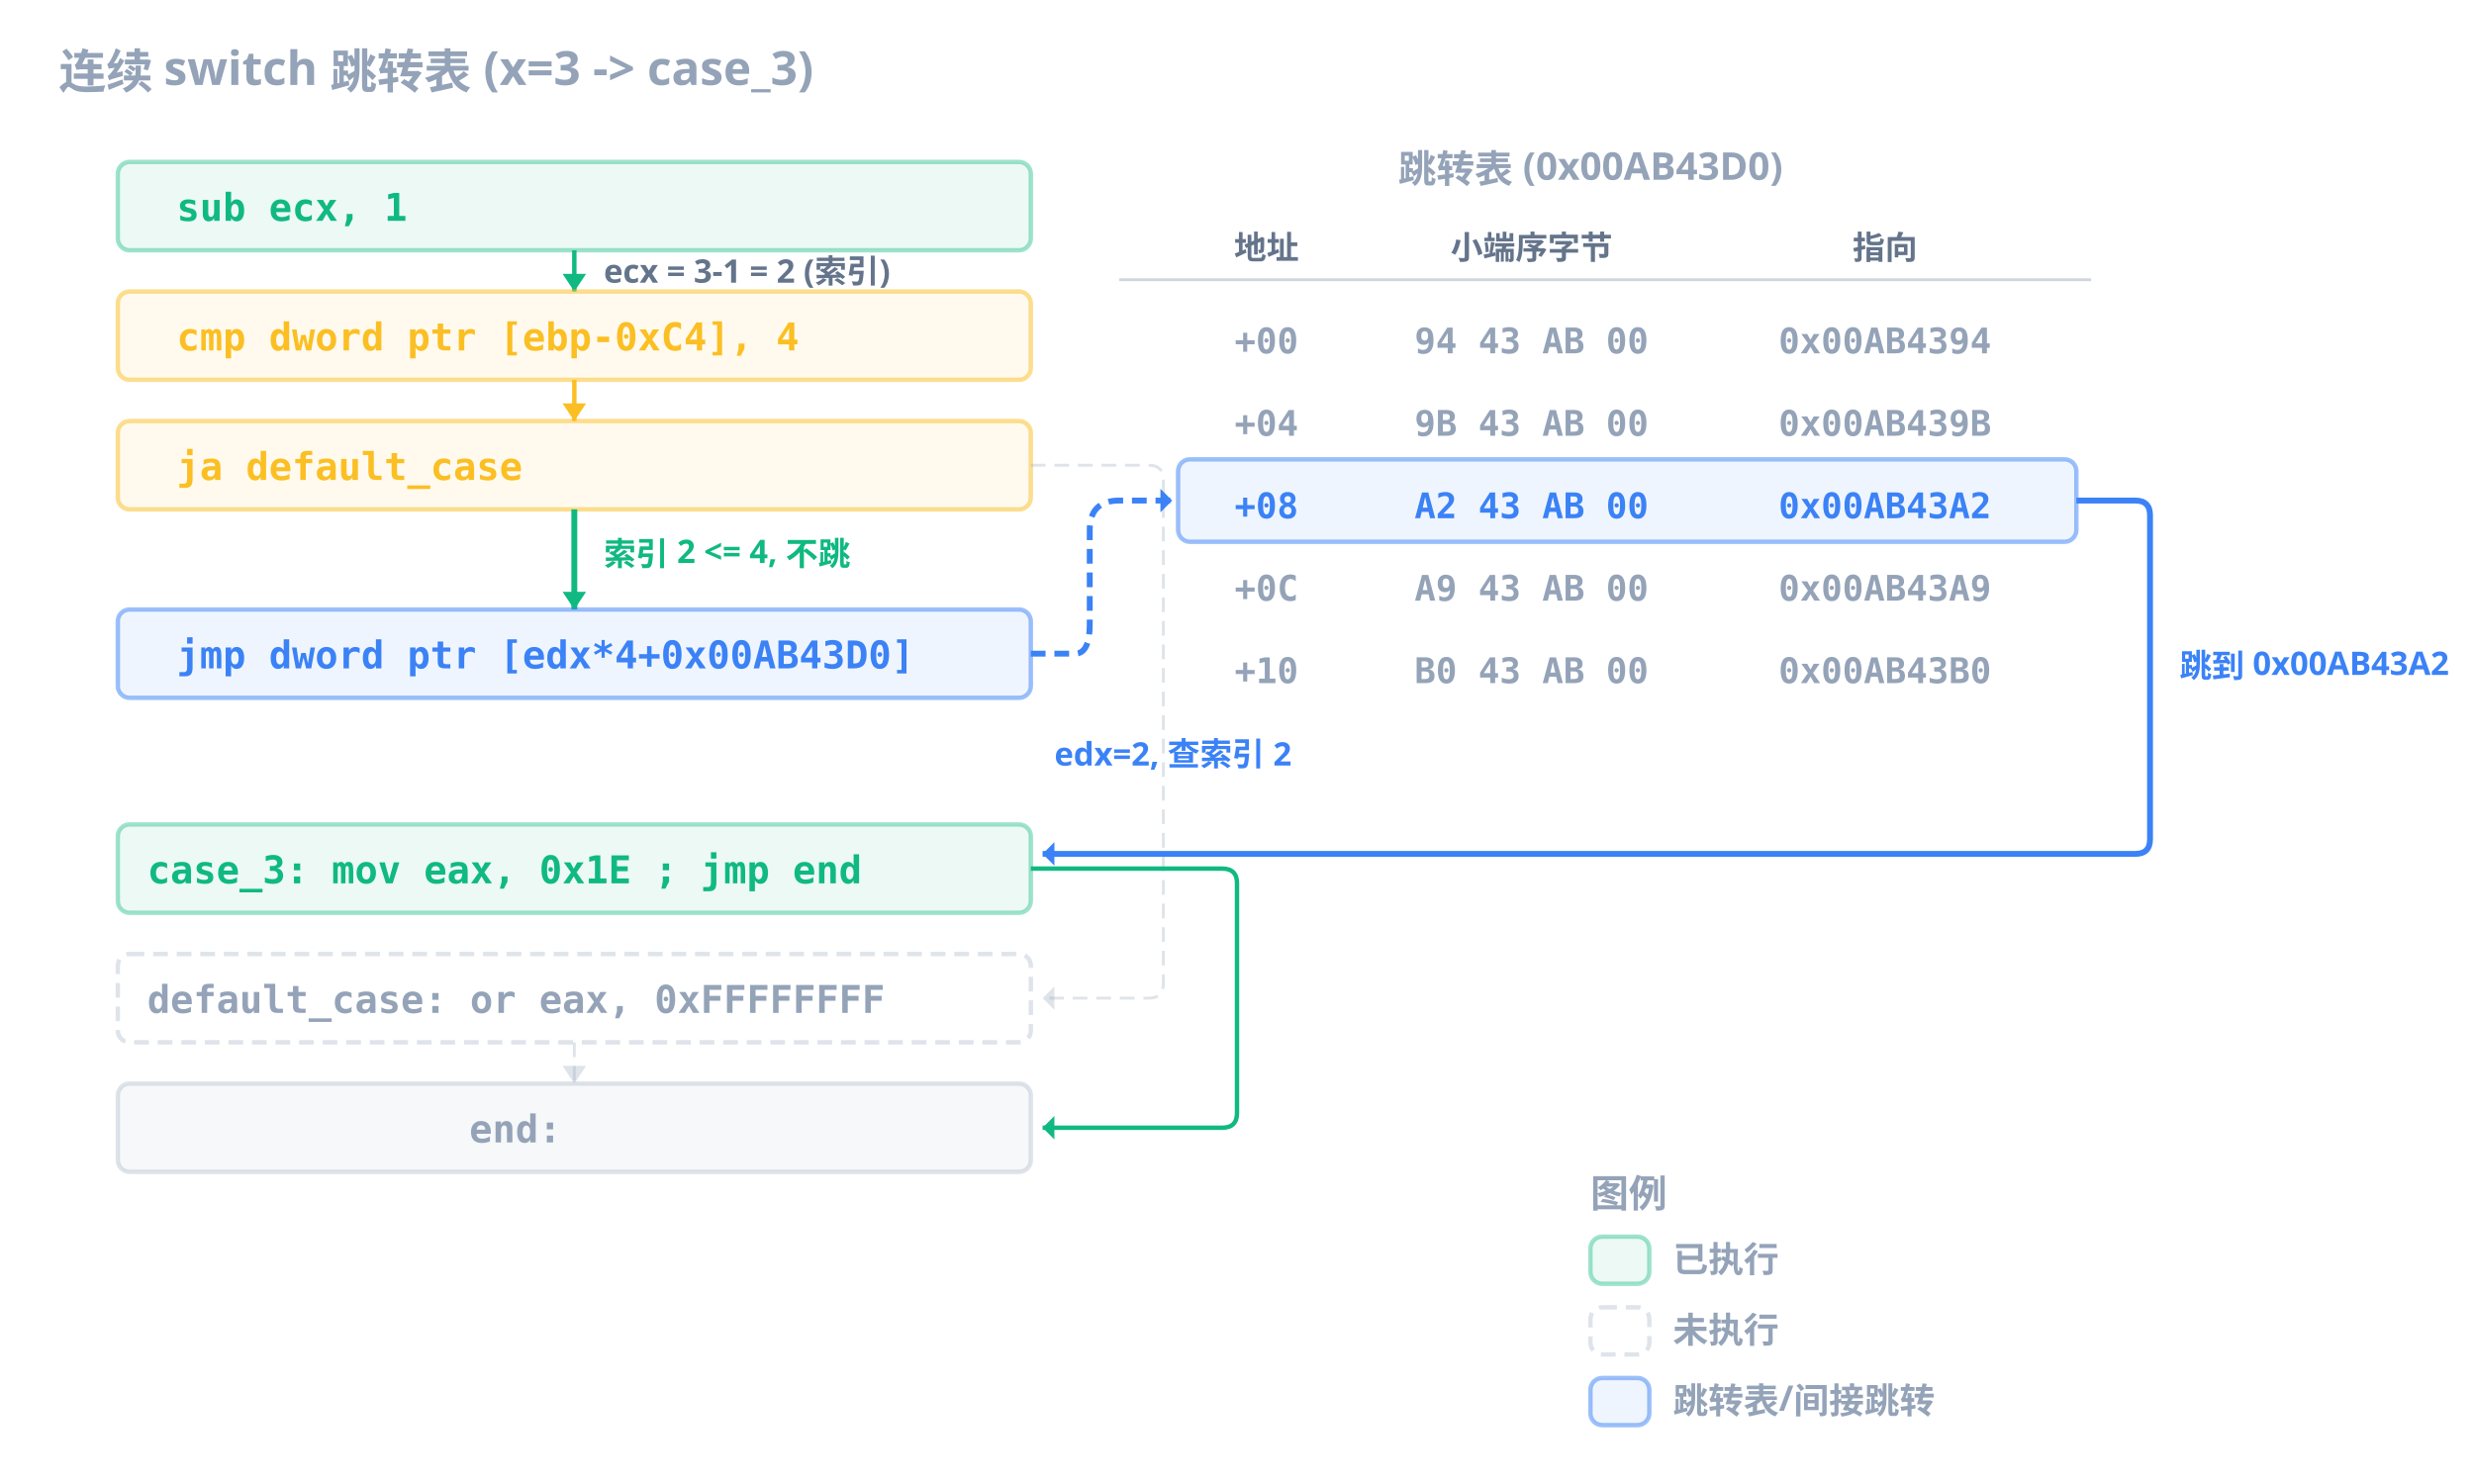
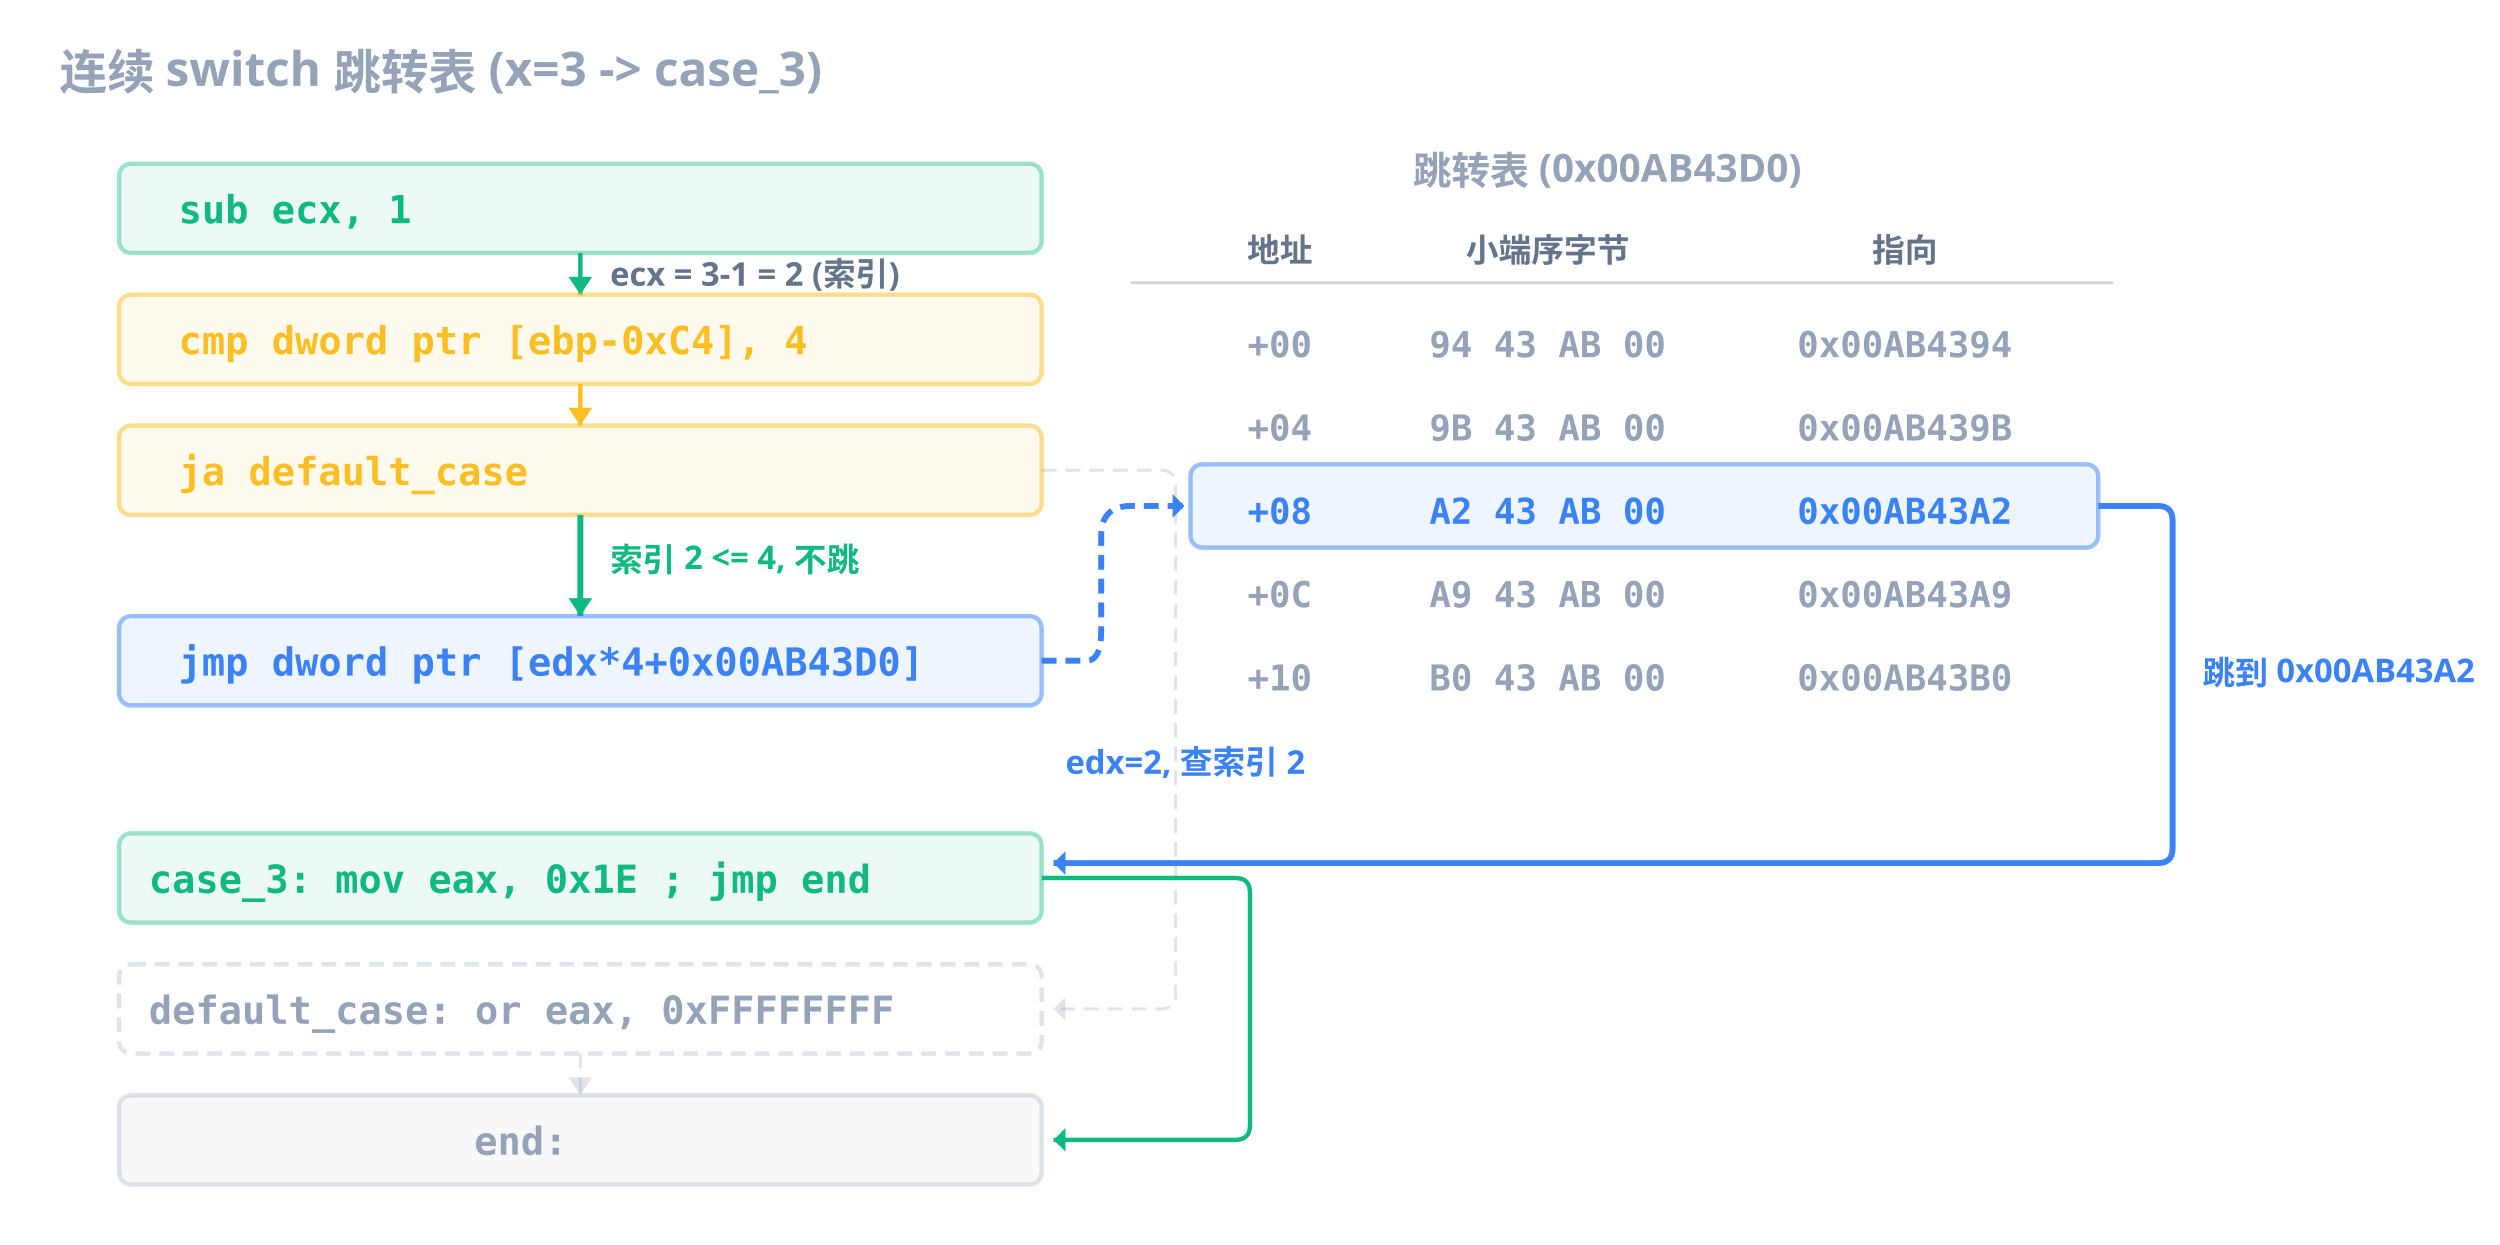
- <svg xmlns="http://www.w3.org/2000/svg" viewBox="0 0 840 504" width="100%" height="100%" font-family="'Noto Sans SC','Microsoft YaHei','PingFang SC','Hiragino Sans GB',sans-serif" font-size="14">
+ <svg xmlns="http://www.w3.org/2000/svg" viewBox="0 0 840 418" width="100%" height="100%" font-family="'Noto Sans SC','Microsoft YaHei','PingFang SC','Hiragino Sans GB',sans-serif" font-size="14">
  <text x="20" y="30" font-size="16" font-weight="bold" fill="#94a3b8">连续 switch 跳转表 (x=3 -&gt; case_3)</text>
  <g transform="translate(40, 55)">
    <rect x="0" y="0" width="310" height="30" rx="4" fill="#10b981" fill-opacity="0.08" stroke="#10b981" stroke-opacity="0.4" stroke-width="1.5" />
    <text x="20" y="20" font-family="monospace" font-size="13" font-weight="bold" fill="#10b981">sub ecx, 1</text>
  </g>
  <line x1="195" y1="85" x2="195" y2="99" stroke="#10b981" stroke-width="1.5" />
  <polygon points="191,93 195,99 199,93" fill="#10b981" />
  <text x="205" y="96" font-size="11" font-weight="bold" fill="#64748b">ecx = 3-1 = 2 (索引)</text>
  <g transform="translate(40, 99)">
    <rect x="0" y="0" width="310" height="30" rx="4" fill="#fbbf24" fill-opacity="0.08" stroke="#fbbf24" stroke-opacity="0.5" stroke-width="1.5" />
    <text x="20" y="20" font-family="monospace" font-size="13" font-weight="bold" fill="#fbbf24">cmp dword ptr [ebp-0xC4], 4</text>
  </g>
  <line x1="195" y1="129" x2="195" y2="143" stroke="#fbbf24" stroke-width="1.5" />
  <polygon points="191,137 195,143 199,137" fill="#fbbf24" />
  <g transform="translate(40, 143)">
    <rect x="0" y="0" width="310" height="30" rx="4" fill="#fbbf24" fill-opacity="0.08" stroke="#fbbf24" stroke-opacity="0.5" stroke-width="1.5" />
    <text x="20" y="20" font-family="monospace" font-size="13" font-weight="bold" fill="#fbbf24">ja default_case</text>
  </g>
  <line x1="195" y1="173" x2="195" y2="207" stroke="#10b981" stroke-width="2" />
  <polygon points="191,201 195,207 199,201" fill="#10b981" />
  <text x="205" y="192" font-size="11" font-weight="bold" fill="#10b981">索引 2 &lt;= 4, 不跳</text>
  <path d="M 350 158 L 390 158 Q 395 158 395 163 L 395 334 Q 395 339 390 339 L 354 339" fill="none" stroke="#94a3b8" stroke-opacity="0.3" stroke-width="1" stroke-dasharray="5,3" />
  <polygon points="358,335 354,339 358,343" fill="#94a3b8" fill-opacity="0.3" />
  <g transform="translate(40, 207)">
    <rect x="0" y="0" width="310" height="30" rx="4" fill="#3b82f6" fill-opacity="0.08" stroke="#3b82f6" stroke-opacity="0.5" stroke-width="1.5" />
    <text x="20" y="20" font-family="monospace" font-size="13" font-weight="bold" fill="#3b82f6">jmp dword ptr [edx*4+0x00AB43D0]</text>
  </g>
  <text x="540" y="62" font-size="13" font-weight="bold" text-anchor="middle" fill="#94a3b8">跳转表 (0x00AB43D0)</text>
  <text x="430" y="88" font-size="11" font-weight="bold" text-anchor="middle" fill="#64748b">地址</text>
  <text x="520" y="88" font-size="11" font-weight="bold" text-anchor="middle" fill="#64748b">小端序字节</text>
  <text x="640" y="88" font-size="11" font-weight="bold" text-anchor="middle" fill="#64748b">指向</text>
  <line x1="380" y1="95" x2="710" y2="95" stroke="#64748b" stroke-opacity="0.3" stroke-width="1" />
  <text x="430" y="120" font-family="monospace" font-size="12" font-weight="bold" text-anchor="middle" fill="#94a3b8">+00</text>
  <text x="520" y="120" font-family="monospace" font-size="12" font-weight="bold" text-anchor="middle" fill="#94a3b8">94 43 AB 00</text>
  <text x="640" y="120" font-family="monospace" font-size="12" font-weight="bold" text-anchor="middle" fill="#94a3b8">0x00AB4394</text>
  <text x="430" y="148" font-family="monospace" font-size="12" font-weight="bold" text-anchor="middle" fill="#94a3b8">+04</text>
  <text x="520" y="148" font-family="monospace" font-size="12" font-weight="bold" text-anchor="middle" fill="#94a3b8">9B 43 AB 00</text>
  <text x="640" y="148" font-family="monospace" font-size="12" font-weight="bold" text-anchor="middle" fill="#94a3b8">0x00AB439B</text>
  <rect x="400" y="156" width="305" height="28" rx="4" fill="#3b82f6" fill-opacity="0.08" stroke="#3b82f6" stroke-opacity="0.5" stroke-width="1.5" />
  <text x="430" y="176" font-family="monospace" font-size="12" font-weight="bold" text-anchor="middle" fill="#3b82f6">+08</text>
  <text x="520" y="176" font-family="monospace" font-size="12" font-weight="bold" text-anchor="middle" fill="#3b82f6">A2 43 AB 00</text>
  <text x="640" y="176" font-family="monospace" font-size="12" font-weight="bold" text-anchor="middle" fill="#3b82f6">0x00AB43A2</text>
  <text x="430" y="204" font-family="monospace" font-size="12" font-weight="bold" text-anchor="middle" fill="#94a3b8">+0C</text>
  <text x="520" y="204" font-family="monospace" font-size="12" font-weight="bold" text-anchor="middle" fill="#94a3b8">A9 43 AB 00</text>
  <text x="640" y="204" font-family="monospace" font-size="12" font-weight="bold" text-anchor="middle" fill="#94a3b8">0x00AB43A9</text>
  <text x="430" y="232" font-family="monospace" font-size="12" font-weight="bold" text-anchor="middle" fill="#94a3b8">+10</text>
  <text x="520" y="232" font-family="monospace" font-size="12" font-weight="bold" text-anchor="middle" fill="#94a3b8">B0 43 AB 00</text>
  <text x="640" y="232" font-family="monospace" font-size="12" font-weight="bold" text-anchor="middle" fill="#94a3b8">0x00AB43B0</text>
  <path d="M 350 222 L 365 222 Q 370 222 370 212 L 370 180 Q 370 170 380 170 L 398 170" fill="none" stroke="#3b82f6" stroke-width="2" stroke-dasharray="5,3" />
  <polygon points="394,166 398,170 394,174" fill="#3b82f6" />
  <text x="358" y="260" font-size="11" font-weight="bold" fill="#3b82f6">edx=2, 查索引 2</text>
  <path d="M 705 170 L 725 170 Q 730 170 730 175 L 730 285 Q 730 290 725 290 L 354 290" fill="none" stroke="#3b82f6" stroke-width="2" />
  <polygon points="358,286 354,290 358,294" fill="#3b82f6" />
  <text x="740" y="230" font-size="11" font-weight="bold" fill="#3b82f6">跳到 0x00AB43A2</text>
  <g transform="translate(40, 280)">
    <rect x="0" y="0" width="310" height="30" rx="4" fill="#10b981" fill-opacity="0.08" stroke="#10b981" stroke-opacity="0.4" stroke-width="1.5" />
    <text x="10" y="20" font-family="monospace" font-size="13" font-weight="bold" fill="#10b981">case_3: mov eax, 0x1E ; jmp end</text>
  </g>
  <path d="M 350 295 L 415 295 Q 420 295 420 300 L 420 378 Q 420 383 415 383 L 354 383" fill="none" stroke="#10b981" stroke-width="1.5" />
  <polygon points="358,379 354,383 358,387" fill="#10b981" />
  <g transform="translate(40, 324)">
    <rect x="0" y="0" width="310" height="30" rx="4" fill="none" stroke="#94a3b8" stroke-opacity="0.3" stroke-width="1.5" stroke-dasharray="5,3" />
    <text x="10" y="20" font-family="monospace" font-size="13" font-weight="bold" fill="#94a3b8">default_case: or eax, 0xFFFFFFFF</text>
  </g>
  <line x1="195" y1="354" x2="195" y2="368" stroke="#94a3b8" stroke-opacity="0.3" stroke-width="1" stroke-dasharray="5,3" />
  <polygon points="191,362 195,368 199,362" fill="#94a3b8" fill-opacity="0.3" />
  <g transform="translate(40, 368)">
    <rect x="0" y="0" width="310" height="30" rx="4" fill="#94a3b8" fill-opacity="0.08" stroke="#94a3b8" stroke-opacity="0.3" stroke-width="1.5" />
    <text x="135" y="20" font-family="monospace" font-size="13" font-weight="bold" text-anchor="middle" fill="#94a3b8">end:</text>
  </g>
-   <g transform="translate(540, 410)">
-     <text x="0" y="0" font-size="13" font-weight="bold" fill="#94a3b8">图例</text>
-     <rect x="0" y="10" width="20" height="16" rx="4" fill="#10b981" fill-opacity="0.08" stroke="#10b981" stroke-opacity="0.4" stroke-width="1.5" />
-     <text x="28" y="22" font-size="12" font-weight="bold" fill="#94a3b8">已执行</text>
-     <rect x="0" y="34" width="20" height="16" rx="4" fill="none" stroke="#94a3b8" stroke-opacity="0.3" stroke-width="1.5" stroke-dasharray="5,3" />
-     <text x="28" y="46" font-size="12" font-weight="bold" fill="#94a3b8">未执行</text>
-     <rect x="0" y="58" width="20" height="16" rx="4" fill="#3b82f6" fill-opacity="0.08" stroke="#3b82f6" stroke-opacity="0.5" stroke-width="1.5" />
-     <text x="28" y="70" font-size="12" font-weight="bold" fill="#94a3b8">跳转表/间接跳转</text>
-   </g>
</svg>
